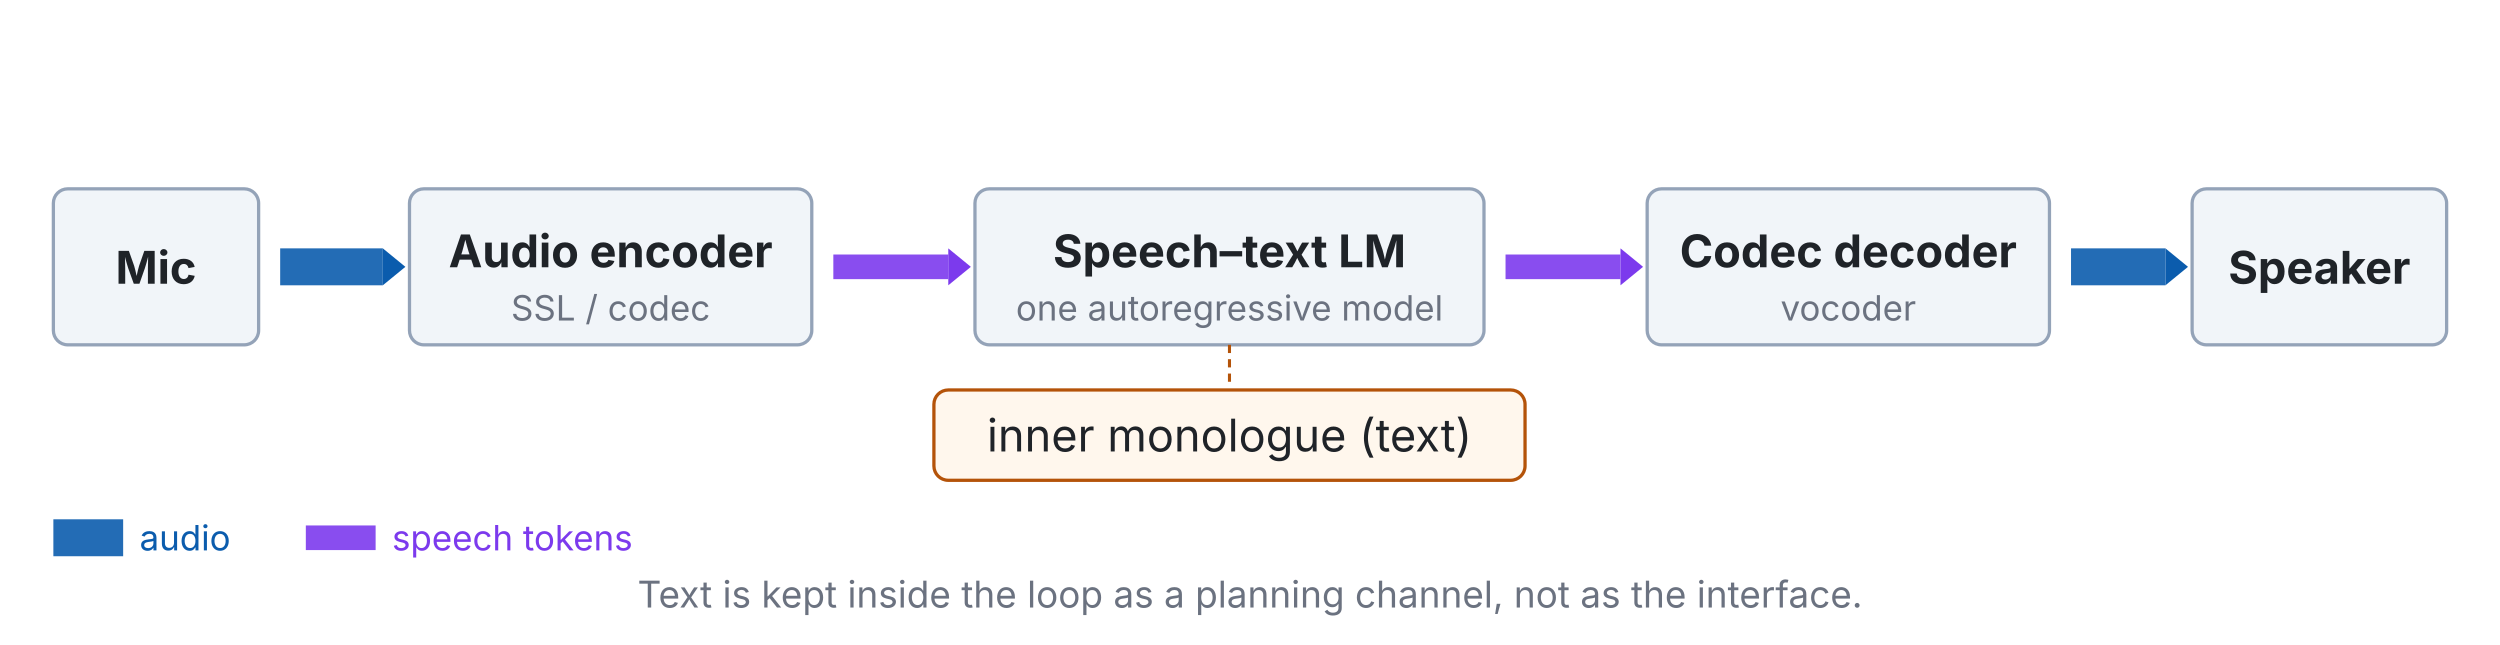
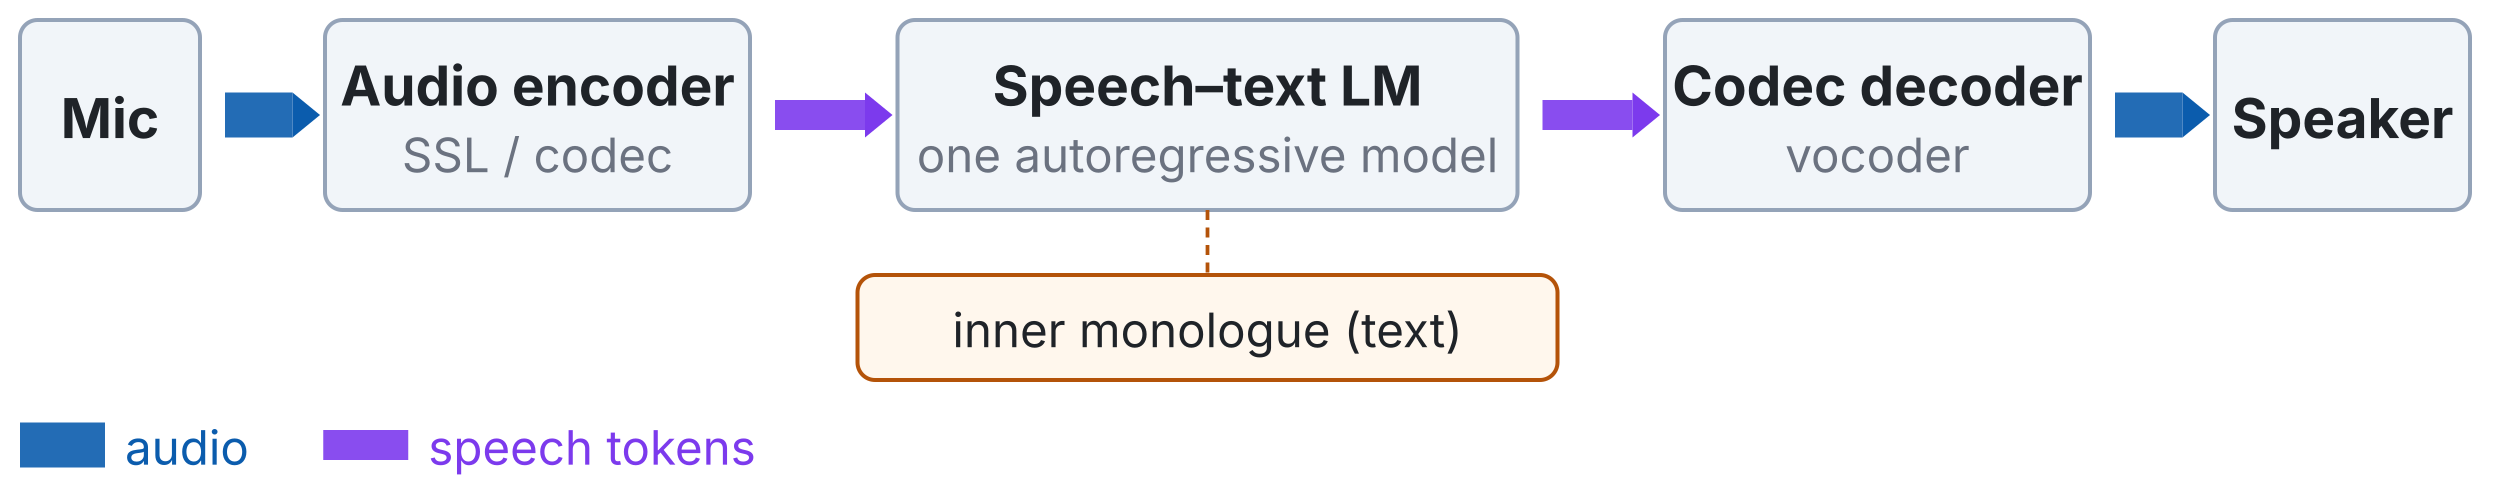
- <svg xmlns="http://www.w3.org/2000/svg" viewBox="0 0 1218 314" width="100%" role="img" font-family="system-ui,-apple-system,Segoe UI,sans-serif">
-   <rect x="26.0" y="92.0" width="100.0" height="76.0" rx="7" fill="#f1f5f9" stroke="#94a3b8" stroke-width="1.6" />
-   <text x="76.0" y="130.0" font-size="22" font-weight="650" fill="#1f2328" text-anchor="middle" dominant-baseline="middle">Mic</text>
-   <rect x="136.5" y="121.0" width="50.0" height="18.0" fill="#0b5cad" opacity=".9" />
-   <polygon points="186.5,121.0 197.5,130.0 186.5,139.0" fill="#0b5cad" />
-   <rect x="199.5" y="92.0" width="196.0" height="76.0" rx="7" fill="#f1f5f9" stroke="#94a3b8" stroke-width="1.6" />
-   <text x="297.5" y="122.0" font-size="22" font-weight="650" fill="#1f2328" text-anchor="middle" dominant-baseline="middle">Audio encoder</text>
-   <text x="297.5" y="150.0" font-size="17" fill="#6b7280" text-anchor="middle" dominant-baseline="middle">SSL / codec</text>
-   <rect x="406.0" y="124.0" width="56.0" height="12.0" fill="#7c3aed" opacity=".9" />
-   <polygon points="462.0,121.0 473.0,130.0 462.0,139.0" fill="#7c3aed" />
-   <rect x="475.0" y="92.0" width="248.0" height="76.0" rx="7" fill="#f1f5f9" stroke="#94a3b8" stroke-width="1.6" />
-   <text x="599.0" y="122.0" font-size="22" font-weight="650" fill="#1f2328" text-anchor="middle" dominant-baseline="middle">Speech–text LM</text>
-   <text x="599.0" y="150.0" font-size="17" fill="#6b7280" text-anchor="middle" dominant-baseline="middle">one autoregressive model</text>
-   <rect x="733.5" y="124.0" width="56.0" height="12.0" fill="#7c3aed" opacity=".9" />
-   <polygon points="789.5,121.0 800.5,130.0 789.5,139.0" fill="#7c3aed" />
-   <rect x="802.5" y="92.0" width="196.0" height="76.0" rx="7" fill="#f1f5f9" stroke="#94a3b8" stroke-width="1.6" />
-   <text x="900.5" y="122.0" font-size="22" font-weight="650" fill="#1f2328" text-anchor="middle" dominant-baseline="middle">Codec decoder</text>
-   <text x="900.5" y="150.0" font-size="17" fill="#6b7280" text-anchor="middle" dominant-baseline="middle">vocoder</text>
-   <rect x="1009.0" y="121.0" width="46.0" height="18.0" fill="#0b5cad" opacity=".9" />
-   <polygon points="1055.0,121.0 1066.0,130.0 1055.0,139.0" fill="#0b5cad" />
-   <rect x="1068.0" y="92.0" width="124.0" height="76.0" rx="7" fill="#f1f5f9" stroke="#94a3b8" stroke-width="1.6" />
-   <text x="1130.0" y="130.0" font-size="22" font-weight="650" fill="#1f2328" text-anchor="middle" dominant-baseline="middle">Speaker</text>
-   <rect x="455.0" y="190.0" width="288.0" height="44.0" rx="7" fill="#fff7ed" stroke="#b45309" stroke-width="1.6" />
-   <text x="599.0" y="212.0" font-size="22" font-weight="400" fill="#1f2328" text-anchor="middle" dominant-baseline="middle">inner monologue (text)</text>
-   <line x1="599.0" y1="168.0" x2="599.0" y2="188.0" stroke="#b45309" stroke-width="1.5" stroke-dasharray="4 3" />
-   <rect x="26.0" y="253.0" width="34" height="18.0" fill="#0b5cad" opacity=".9" />
-   <text x="68.0" y="262.0" font-size="17" fill="#0b5cad" dominant-baseline="middle">audio</text>
-   <rect x="149.0" y="256.0" width="34" height="12.0" fill="#7c3aed" opacity=".9" />
-   <text x="191.0" y="262.0" font-size="17" fill="#7c3aed" dominant-baseline="middle">speech tokens</text>
-   <text x="609.0" y="296.0" font-size="18" fill="#6b7280" text-anchor="middle">Text is kept inside the loop as a planning channel, not as the interface.</text>
+ <svg xmlns="http://www.w3.org/2000/svg" viewBox="0 0 1000 196" width="100%" role="img" font-family="system-ui,-apple-system,Segoe UI,sans-serif">
+   <rect x="8.0" y="8.0" width="72.0" height="76.0" rx="7" fill="#f1f5f9" stroke="#94a3b8" stroke-width="1.6" />
+   <text x="44.0" y="47.0" font-size="22" font-weight="700" fill="#1f2328" text-anchor="middle" dominant-baseline="middle">Mic</text>
+   <rect x="90.0" y="37.0" width="27.0" height="18.0" fill="#0b5cad" opacity=".9" />
+   <polygon points="117.0,37.0 128.0,46.0 117.0,55.0" fill="#0b5cad" />
+   <rect x="130.0" y="8.0" width="170.0" height="76.0" rx="7" fill="#f1f5f9" stroke="#94a3b8" stroke-width="1.6" />
+   <text x="215.0" y="34.0" font-size="22" font-weight="700" fill="#1f2328" text-anchor="middle" dominant-baseline="middle">Audio encoder</text>
+   <text x="215.0" y="62.0" font-size="19" font-weight="400" fill="#6b7280" text-anchor="middle" dominant-baseline="middle">SSL / codec</text>
+   <rect x="310.0" y="40.0" width="36.0" height="12.0" fill="#7c3aed" opacity=".9" />
+   <polygon points="346.0,37.0 357.0,46.0 346.0,55.0" fill="#7c3aed" />
+   <rect x="359.0" y="8.0" width="248.0" height="76.0" rx="7" fill="#f1f5f9" stroke="#94a3b8" stroke-width="1.6" />
+   <text x="483.0" y="34.0" font-size="22" font-weight="700" fill="#1f2328" text-anchor="middle" dominant-baseline="middle">Speech–text LM</text>
+   <text x="483.0" y="62.0" font-size="19" font-weight="400" fill="#6b7280" text-anchor="middle" dominant-baseline="middle">one autoregressive model</text>
+   <rect x="617.0" y="40.0" width="36.0" height="12.0" fill="#7c3aed" opacity=".9" />
+   <polygon points="653.0,37.0 664.0,46.0 653.0,55.0" fill="#7c3aed" />
+   <rect x="666.0" y="8.0" width="170.0" height="76.0" rx="7" fill="#f1f5f9" stroke="#94a3b8" stroke-width="1.6" />
+   <text x="751.0" y="34.0" font-size="22" font-weight="700" fill="#1f2328" text-anchor="middle" dominant-baseline="middle">Codec decoder</text>
+   <text x="751.0" y="62.0" font-size="19" font-weight="400" fill="#6b7280" text-anchor="middle" dominant-baseline="middle">vocoder</text>
+   <rect x="846.0" y="37.0" width="27.0" height="18.0" fill="#0b5cad" opacity=".9" />
+   <polygon points="873.0,37.0 884.0,46.0 873.0,55.0" fill="#0b5cad" />
+   <rect x="886.0" y="8.0" width="102.0" height="76.0" rx="7" fill="#f1f5f9" stroke="#94a3b8" stroke-width="1.6" />
+   <text x="937.0" y="47.0" font-size="22" font-weight="700" fill="#1f2328" text-anchor="middle" dominant-baseline="middle">Speaker</text>
+   <line x1="483.0" y1="84.0" x2="483.0" y2="110.0" stroke="#b45309" stroke-width="1.5" stroke-dasharray="4 3" />
+   <rect x="343.0" y="110.0" width="280.0" height="42.0" rx="7" fill="#fff7ed" stroke="#b45309" stroke-width="1.6" />
+   <text x="483.0" y="132.0" font-size="19" font-weight="400" fill="#1f2328" text-anchor="middle" dominant-baseline="middle">inner monologue (text)</text>
+   <rect x="8.0" y="169.0" width="34" height="18.0" fill="#0b5cad" opacity=".9" />
+   <text x="50.0" y="179.0" font-size="19" font-weight="400" fill="#0b5cad" text-anchor="start" dominant-baseline="middle">audio</text>
+   <rect x="129.3" y="172.0" width="34" height="12.0" fill="#7c3aed" opacity=".9" />
+   <text x="171.3" y="179.0" font-size="19" font-weight="400" fill="#7c3aed" text-anchor="start" dominant-baseline="middle">speech tokens</text>
</svg>
